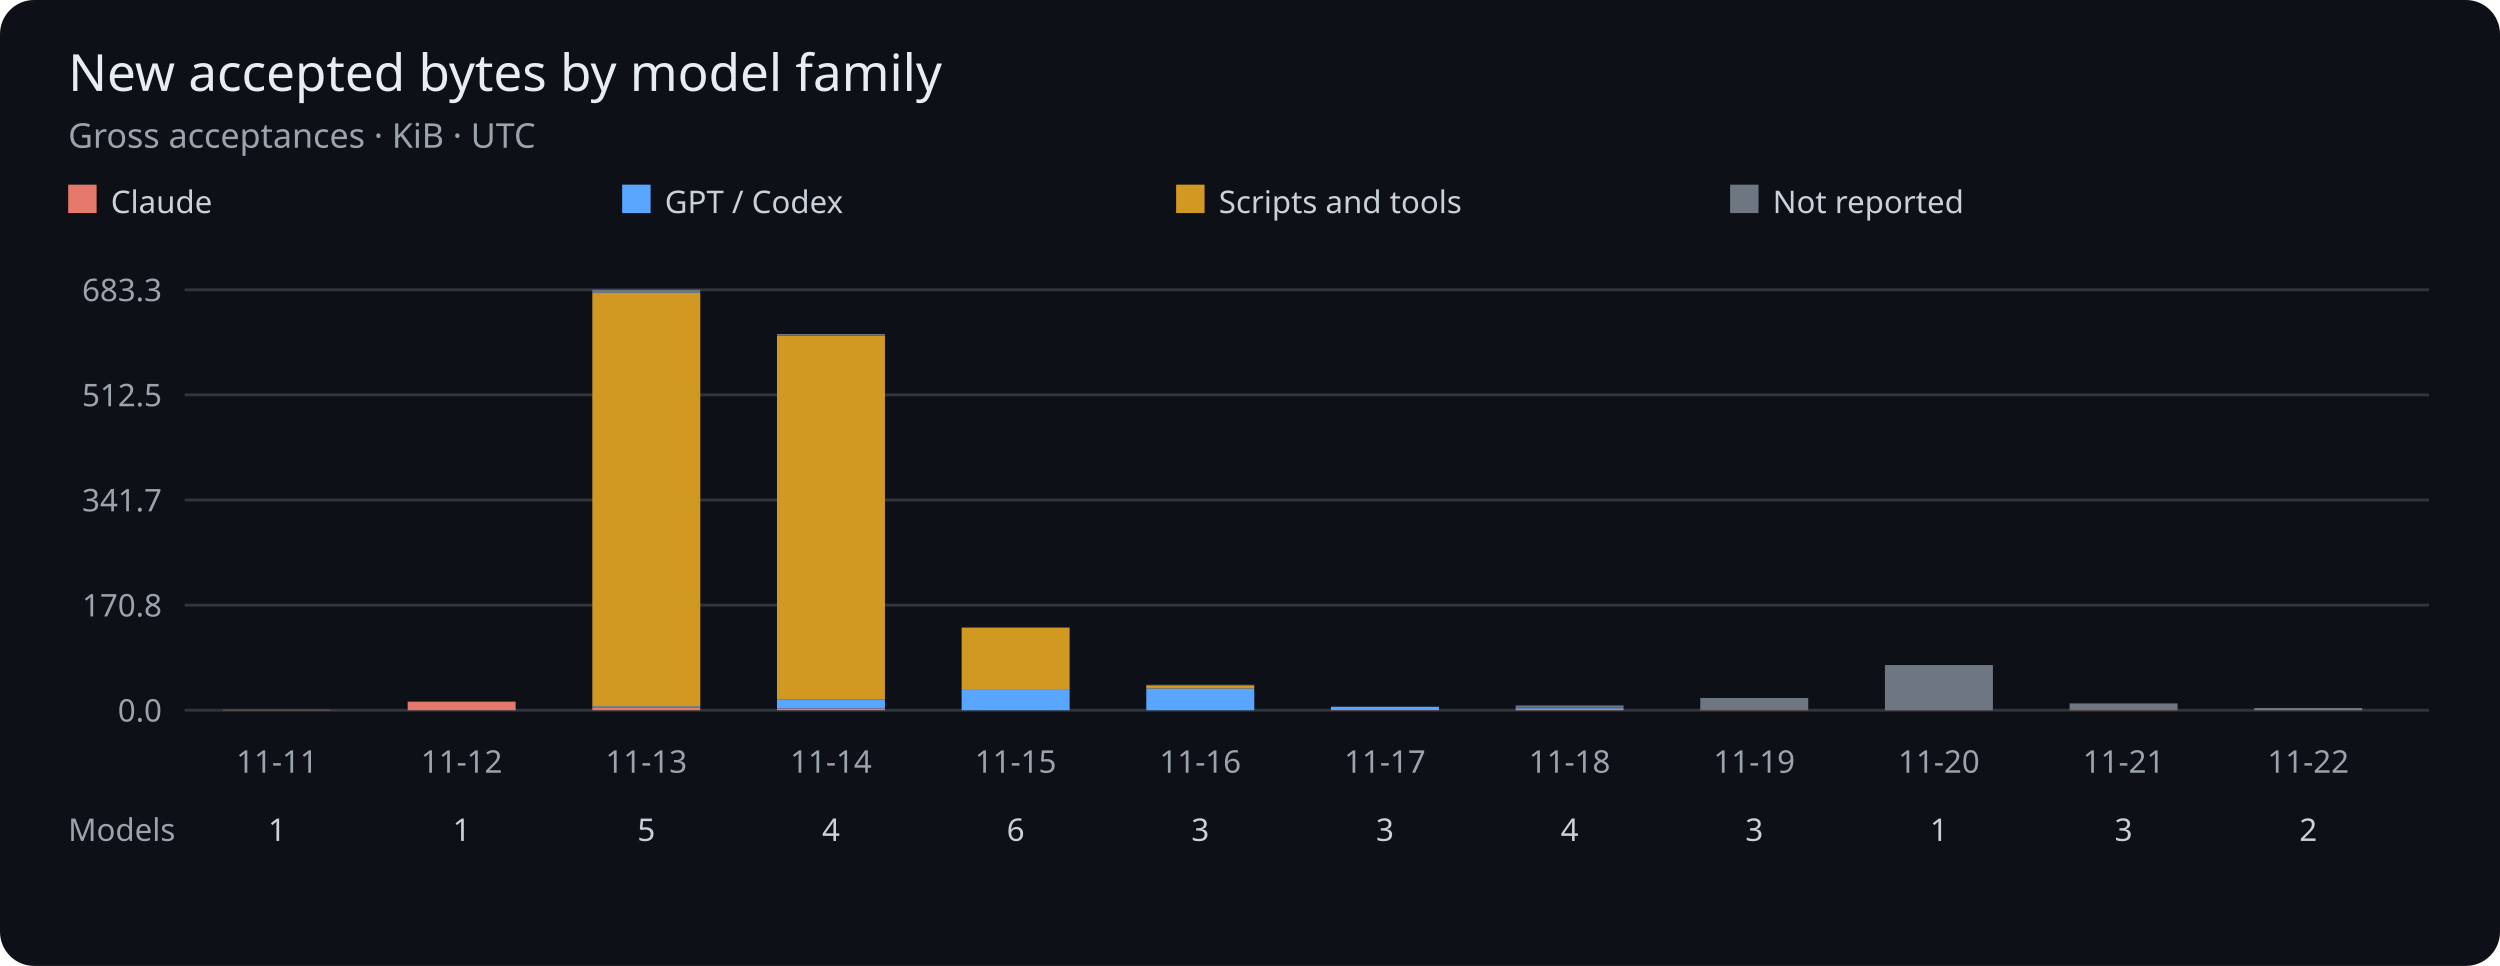
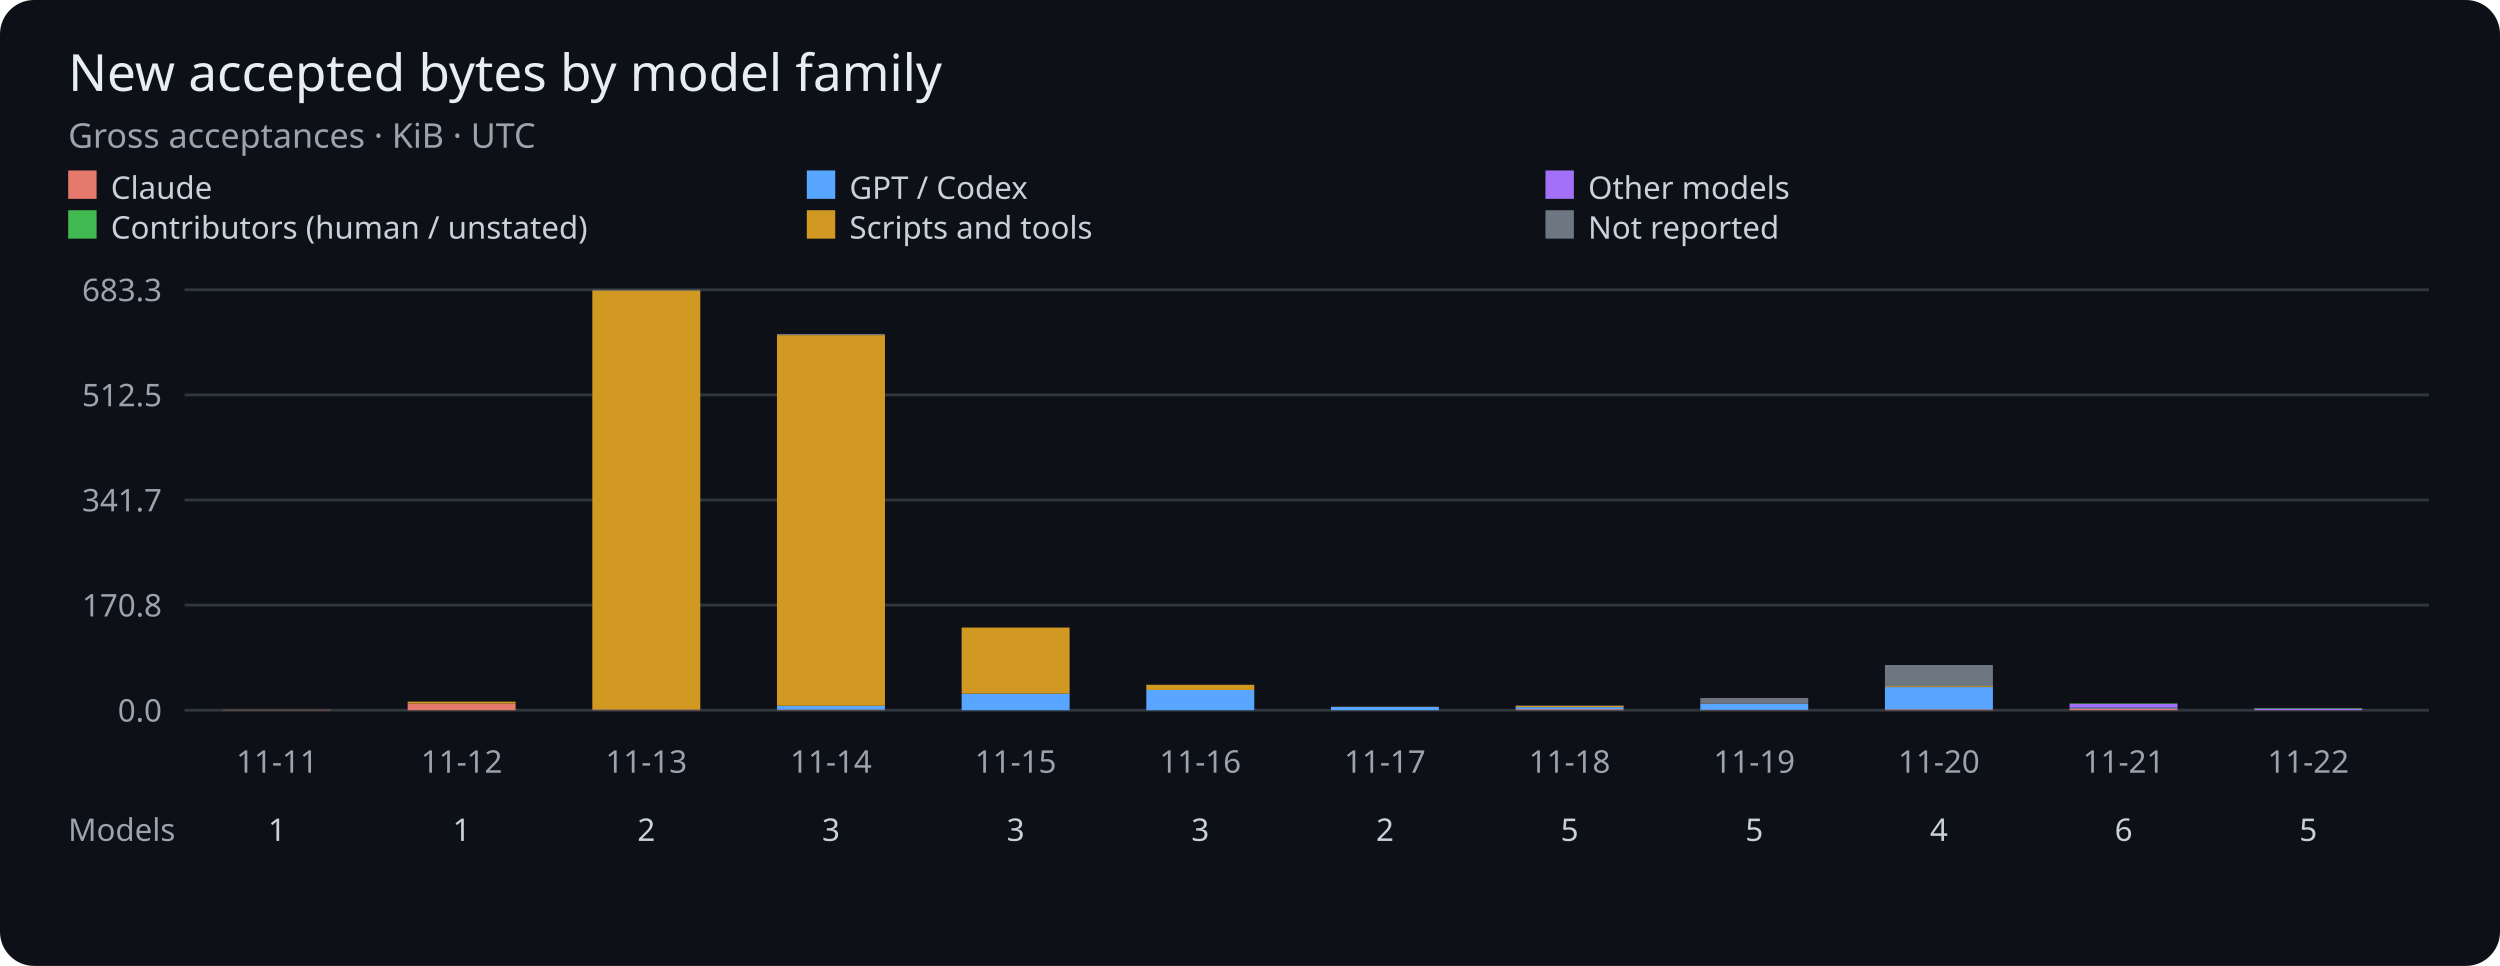
<svg xmlns="http://www.w3.org/2000/svg" viewBox="0 0 880 340" role="img" aria-label="Gross accepted bytes per UTC day by model family">
  <rect width="880" height="340" rx="12" fill="#0d1117" />
  <g font-family="sans-serif">
    <text x="24" y="32" fill="#e6edf3" font-size="18">New accepted bytes by model family</text>
    <text x="24" y="52" fill="#9ba3ad" font-size="12">Gross acceptances · KiB · UTC</text>
-     <rect x="24" y="65" width="10" height="10" fill="#e5796b" />
-     <text x="39" y="75" fill="#c9d1d9" font-size="11">Claude</text>
-     <rect x="219" y="65" width="10" height="10" fill="#58a6ff" />
-     <text x="234" y="75" fill="#c9d1d9" font-size="11">GPT / Codex</text>
-     <rect x="414" y="65" width="10" height="10" fill="#d29922" />
-     <text x="429" y="75" fill="#c9d1d9" font-size="11">Scripts and tools</text>
-     <rect x="609" y="65" width="10" height="10" fill="#6e7681" />
-     <text x="624" y="75" fill="#c9d1d9" font-size="11">Not reported</text>
+     <rect x="24" y="60" width="10" height="10" fill="#e5796b" />
+     <text x="39" y="70" fill="#c9d1d9" font-size="11">Claude</text>
+     <rect x="284" y="60" width="10" height="10" fill="#58a6ff" />
+     <text x="299" y="70" fill="#c9d1d9" font-size="11">GPT / Codex</text>
+     <rect x="544" y="60" width="10" height="10" fill="#a371f7" />
+     <text x="559" y="70" fill="#c9d1d9" font-size="11">Other models</text>
+     <rect x="24" y="74" width="10" height="10" fill="#3fb950" />
+     <text x="39" y="84" fill="#c9d1d9" font-size="11">Contributors (human / unstated)</text>
+     <rect x="284" y="74" width="10" height="10" fill="#d29922" />
+     <text x="299" y="84" fill="#c9d1d9" font-size="11">Scripts and tools</text>
+     <rect x="544" y="74" width="10" height="10" fill="#6e7681" />
+     <text x="559" y="84" fill="#c9d1d9" font-size="11">Not reported</text>
    <path d="M65 250H855" stroke="#30363d" />
    <text x="57" y="254" fill="#9ba3ad" font-size="11" text-anchor="end">0.0</text>
    <path d="M65 213H855" stroke="#30363d" />
    <text x="57" y="217" fill="#9ba3ad" font-size="11" text-anchor="end">170.8</text>
    <path d="M65 176H855" stroke="#30363d" />
    <text x="57" y="180" fill="#9ba3ad" font-size="11" text-anchor="end">341.7</text>
    <path d="M65 139H855" stroke="#30363d" />
    <text x="57" y="143" fill="#9ba3ad" font-size="11" text-anchor="end">512.5</text>
    <path d="M65 102H855" stroke="#30363d" />
    <text x="57" y="106" fill="#9ba3ad" font-size="11" text-anchor="end">683.3</text>
    <rect x="78.50" y="249.86" width="38.00" height="0.14" fill="#e5796b" />
    <text x="97.50" y="272" fill="#9ba3ad" font-size="11" text-anchor="middle">11-11</text>
    <text x="97.50" y="296" fill="#c9d1d9" font-size="11" text-anchor="middle">1</text>
-     <rect x="143.50" y="246.98" width="38.00" height="3.02" fill="#e5796b" />
+     <rect x="143.50" y="247.64" width="38.00" height="2.36" fill="#e5796b" />
+     <rect x="143.50" y="246.98" width="38.00" height="0.66" fill="#d29922" />
    <text x="162.50" y="272" fill="#9ba3ad" font-size="11" text-anchor="middle">11-12</text>
    <text x="162.50" y="296" fill="#c9d1d9" font-size="11" text-anchor="middle">1</text>
-     <rect x="208.50" y="249.07" width="38.00" height="0.93" fill="#e5796b" />
-     <rect x="208.50" y="248.63" width="38.00" height="0.44" fill="#58a6ff" />
-     <rect x="208.50" y="103.15" width="38.00" height="145.49" fill="#d29922" />
-     <rect x="208.50" y="102.00" width="38.00" height="1.15" fill="#6e7681" />
+     <rect x="208.50" y="249.81" width="38.00" height="0.19" fill="#e5796b" />
+     <rect x="208.50" y="249.75" width="38.00" height="0.05" fill="#58a6ff" />
+     <rect x="208.50" y="102.23" width="38.00" height="147.52" fill="#d29922" />
+     <rect x="208.50" y="102.00" width="38.00" height="0.23" fill="#6e7681" />
    <text x="227.50" y="272" fill="#9ba3ad" font-size="11" text-anchor="middle">11-13</text>
-     <text x="227.50" y="296" fill="#c9d1d9" font-size="11" text-anchor="middle">5</text>
-     <rect x="273.50" y="249.36" width="38.00" height="0.64" fill="#e5796b" />
-     <rect x="273.50" y="246.30" width="38.00" height="3.06" fill="#58a6ff" />
-     <rect x="273.50" y="118.18" width="38.00" height="128.12" fill="#d29922" />
-     <rect x="273.50" y="117.56" width="38.00" height="0.63" fill="#6e7681" />
+     <text x="227.50" y="296" fill="#c9d1d9" font-size="11" text-anchor="middle">2</text>
+     <rect x="273.50" y="249.79" width="38.00" height="0.21" fill="#e5796b" />
+     <rect x="273.50" y="248.45" width="38.00" height="1.34" fill="#58a6ff" />
+     <rect x="273.50" y="117.95" width="38.00" height="130.49" fill="#d29922" />
+     <rect x="273.50" y="117.56" width="38.00" height="0.40" fill="#6e7681" />
    <text x="292.50" y="272" fill="#9ba3ad" font-size="11" text-anchor="middle">11-14</text>
-     <text x="292.50" y="296" fill="#c9d1d9" font-size="11" text-anchor="middle">4</text>
+     <text x="292.50" y="296" fill="#c9d1d9" font-size="11" text-anchor="middle">3</text>
    <rect x="338.50" y="250.00" width="38.00" height="0.00" fill="#e5796b" />
-     <rect x="338.50" y="242.86" width="38.00" height="7.14" fill="#58a6ff" />
-     <rect x="338.50" y="220.90" width="38.00" height="21.95" fill="#d29922" />
-     <rect x="338.50" y="220.90" width="38.00" height="0.00" fill="#6e7681" />
+     <rect x="338.50" y="244.18" width="38.00" height="5.82" fill="#58a6ff" />
+     <rect x="338.50" y="220.90" width="38.00" height="23.28" fill="#d29922" />
    <text x="357.50" y="272" fill="#9ba3ad" font-size="11" text-anchor="middle">11-15</text>
-     <text x="357.50" y="296" fill="#c9d1d9" font-size="11" text-anchor="middle">6</text>
+     <text x="357.50" y="296" fill="#c9d1d9" font-size="11" text-anchor="middle">3</text>
    <rect x="403.50" y="250.00" width="38.00" height="0.00" fill="#e5796b" />
-     <rect x="403.50" y="242.33" width="38.00" height="7.67" fill="#58a6ff" />
-     <rect x="403.50" y="241.22" width="38.00" height="1.11" fill="#d29922" />
-     <rect x="403.50" y="241.05" width="38.00" height="0.17" fill="#6e7681" />
+     <rect x="403.50" y="242.87" width="38.00" height="7.13" fill="#58a6ff" />
+     <rect x="403.50" y="241.05" width="38.00" height="1.82" fill="#d29922" />
+     <rect x="403.50" y="241.05" width="38.00" height="0.00" fill="#6e7681" />
    <text x="422.50" y="272" fill="#9ba3ad" font-size="11" text-anchor="middle">11-16</text>
    <text x="422.50" y="296" fill="#c9d1d9" font-size="11" text-anchor="middle">3</text>
-     <rect x="468.50" y="249.93" width="38.00" height="0.07" fill="#e5796b" />
-     <rect x="468.50" y="248.77" width="38.00" height="1.16" fill="#58a6ff" />
+     <rect x="468.50" y="249.99" width="38.00" height="0.01" fill="#e5796b" />
+     <rect x="468.50" y="248.83" width="38.00" height="1.16" fill="#58a6ff" />
+     <rect x="468.50" y="248.77" width="38.00" height="0.06" fill="#d29922" />
    <text x="487.50" y="272" fill="#9ba3ad" font-size="11" text-anchor="middle">11-17</text>
-     <text x="487.50" y="296" fill="#c9d1d9" font-size="11" text-anchor="middle">3</text>
-     <rect x="533.50" y="249.44" width="38.00" height="0.56" fill="#e5796b" />
-     <rect x="533.50" y="249.02" width="38.00" height="0.42" fill="#58a6ff" />
-     <rect x="533.50" y="248.32" width="38.00" height="0.70" fill="#6e7681" />
+     <text x="487.50" y="296" fill="#c9d1d9" font-size="11" text-anchor="middle">2</text>
+     <rect x="533.50" y="249.66" width="38.00" height="0.34" fill="#e5796b" />
+     <rect x="533.50" y="248.92" width="38.00" height="0.74" fill="#58a6ff" />
+     <rect x="533.50" y="248.92" width="38.00" height="0.00" fill="#3fb950" />
+     <rect x="533.50" y="248.44" width="38.00" height="0.48" fill="#d29922" />
+     <rect x="533.50" y="248.32" width="38.00" height="0.12" fill="#6e7681" />
    <text x="552.50" y="272" fill="#9ba3ad" font-size="11" text-anchor="middle">11-18</text>
-     <text x="552.50" y="296" fill="#c9d1d9" font-size="11" text-anchor="middle">4</text>
-     <rect x="598.50" y="249.87" width="38.00" height="0.13" fill="#e5796b" />
-     <rect x="598.50" y="249.87" width="38.00" height="0.00" fill="#58a6ff" />
-     <rect x="598.50" y="245.70" width="38.00" height="4.17" fill="#6e7681" />
+     <text x="552.50" y="296" fill="#c9d1d9" font-size="11" text-anchor="middle">5</text>
+     <rect x="598.50" y="249.86" width="38.00" height="0.14" fill="#e5796b" />
+     <rect x="598.50" y="247.76" width="38.00" height="2.10" fill="#58a6ff" />
+     <rect x="598.50" y="245.70" width="38.00" height="2.06" fill="#6e7681" />
    <text x="617.50" y="272" fill="#9ba3ad" font-size="11" text-anchor="middle">11-19</text>
-     <text x="617.50" y="296" fill="#c9d1d9" font-size="11" text-anchor="middle">3</text>
-     <rect x="663.50" y="249.97" width="38.00" height="0.03" fill="#e5796b" />
-     <rect x="663.50" y="234.09" width="38.00" height="15.88" fill="#6e7681" />
+     <text x="617.50" y="296" fill="#c9d1d9" font-size="11" text-anchor="middle">5</text>
+     <rect x="663.50" y="249.68" width="38.00" height="0.32" fill="#e5796b" />
+     <rect x="663.50" y="241.85" width="38.00" height="7.83" fill="#58a6ff" />
+     <rect x="663.50" y="241.51" width="38.00" height="0.34" fill="#d29922" />
+     <rect x="663.50" y="234.09" width="38.00" height="7.42" fill="#6e7681" />
    <text x="682.50" y="272" fill="#9ba3ad" font-size="11" text-anchor="middle">11-20</text>
-     <text x="682.50" y="296" fill="#c9d1d9" font-size="11" text-anchor="middle">1</text>
-     <rect x="728.50" y="249.73" width="38.00" height="0.27" fill="#e5796b" />
-     <rect x="728.50" y="247.60" width="38.00" height="2.13" fill="#6e7681" />
+     <text x="682.50" y="296" fill="#c9d1d9" font-size="11" text-anchor="middle">4</text>
+     <rect x="728.50" y="249.37" width="38.00" height="0.63" fill="#e5796b" />
+     <rect x="728.50" y="249.09" width="38.00" height="0.28" fill="#58a6ff" />
+     <rect x="728.50" y="247.79" width="38.00" height="1.30" fill="#a371f7" />
+     <rect x="728.50" y="247.63" width="38.00" height="0.16" fill="#3fb950" />
+     <rect x="728.50" y="247.61" width="38.00" height="0.02" fill="#d29922" />
+     <rect x="728.50" y="247.60" width="38.00" height="0.01" fill="#6e7681" />
    <text x="747.50" y="272" fill="#9ba3ad" font-size="11" text-anchor="middle">11-21</text>
-     <text x="747.50" y="296" fill="#c9d1d9" font-size="11" text-anchor="middle">3</text>
+     <text x="747.50" y="296" fill="#c9d1d9" font-size="11" text-anchor="middle">6</text>
    <rect x="793.50" y="249.96" width="38.00" height="0.04" fill="#e5796b" />
-     <rect x="793.50" y="249.21" width="38.00" height="0.76" fill="#6e7681" />
+     <rect x="793.50" y="249.96" width="38.00" height="0.01" fill="#58a6ff" />
+     <rect x="793.50" y="249.46" width="38.00" height="0.49" fill="#a371f7" />
+     <rect x="793.50" y="249.26" width="38.00" height="0.20" fill="#3fb950" />
+     <rect x="793.50" y="249.21" width="38.00" height="0.06" fill="#6e7681" />
    <text x="812.50" y="272" fill="#9ba3ad" font-size="11" text-anchor="middle">11-22</text>
-     <text x="812.50" y="296" fill="#c9d1d9" font-size="11" text-anchor="middle">2</text>
+     <text x="812.50" y="296" fill="#c9d1d9" font-size="11" text-anchor="middle">5</text>
    <text x="24" y="296" fill="#9ba3ad" font-size="11">Models</text>
  </g>
</svg>
